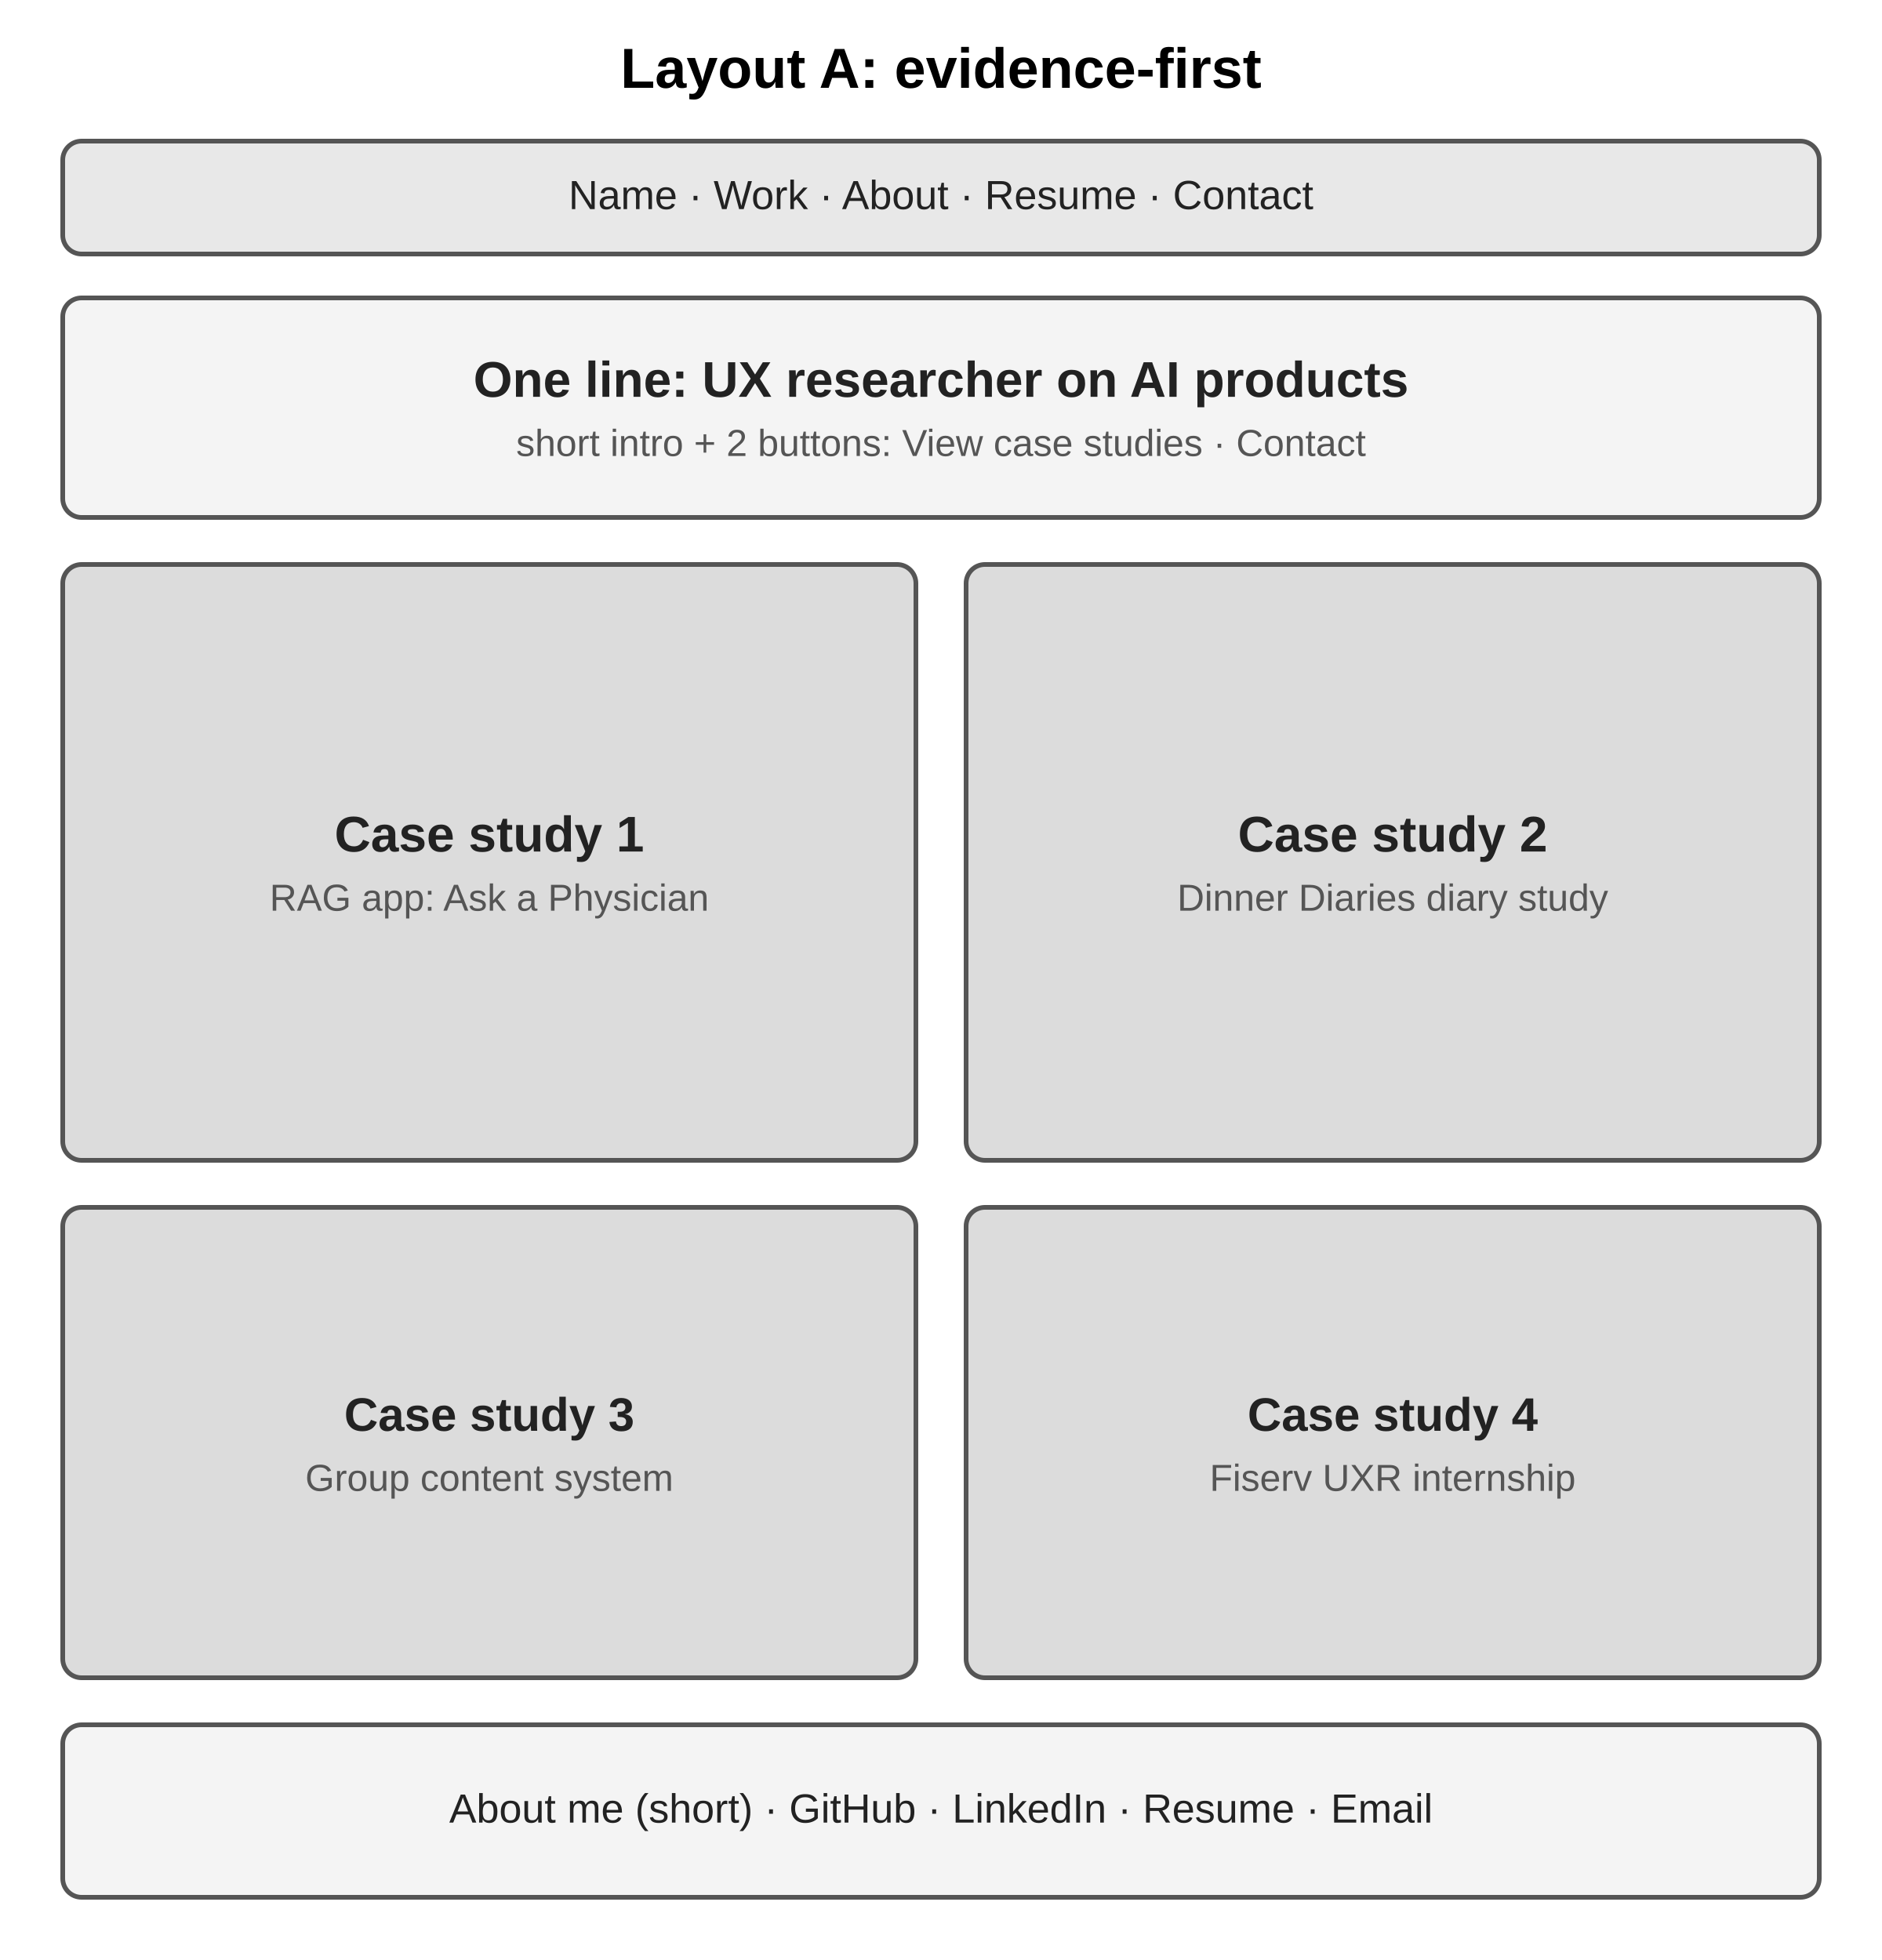
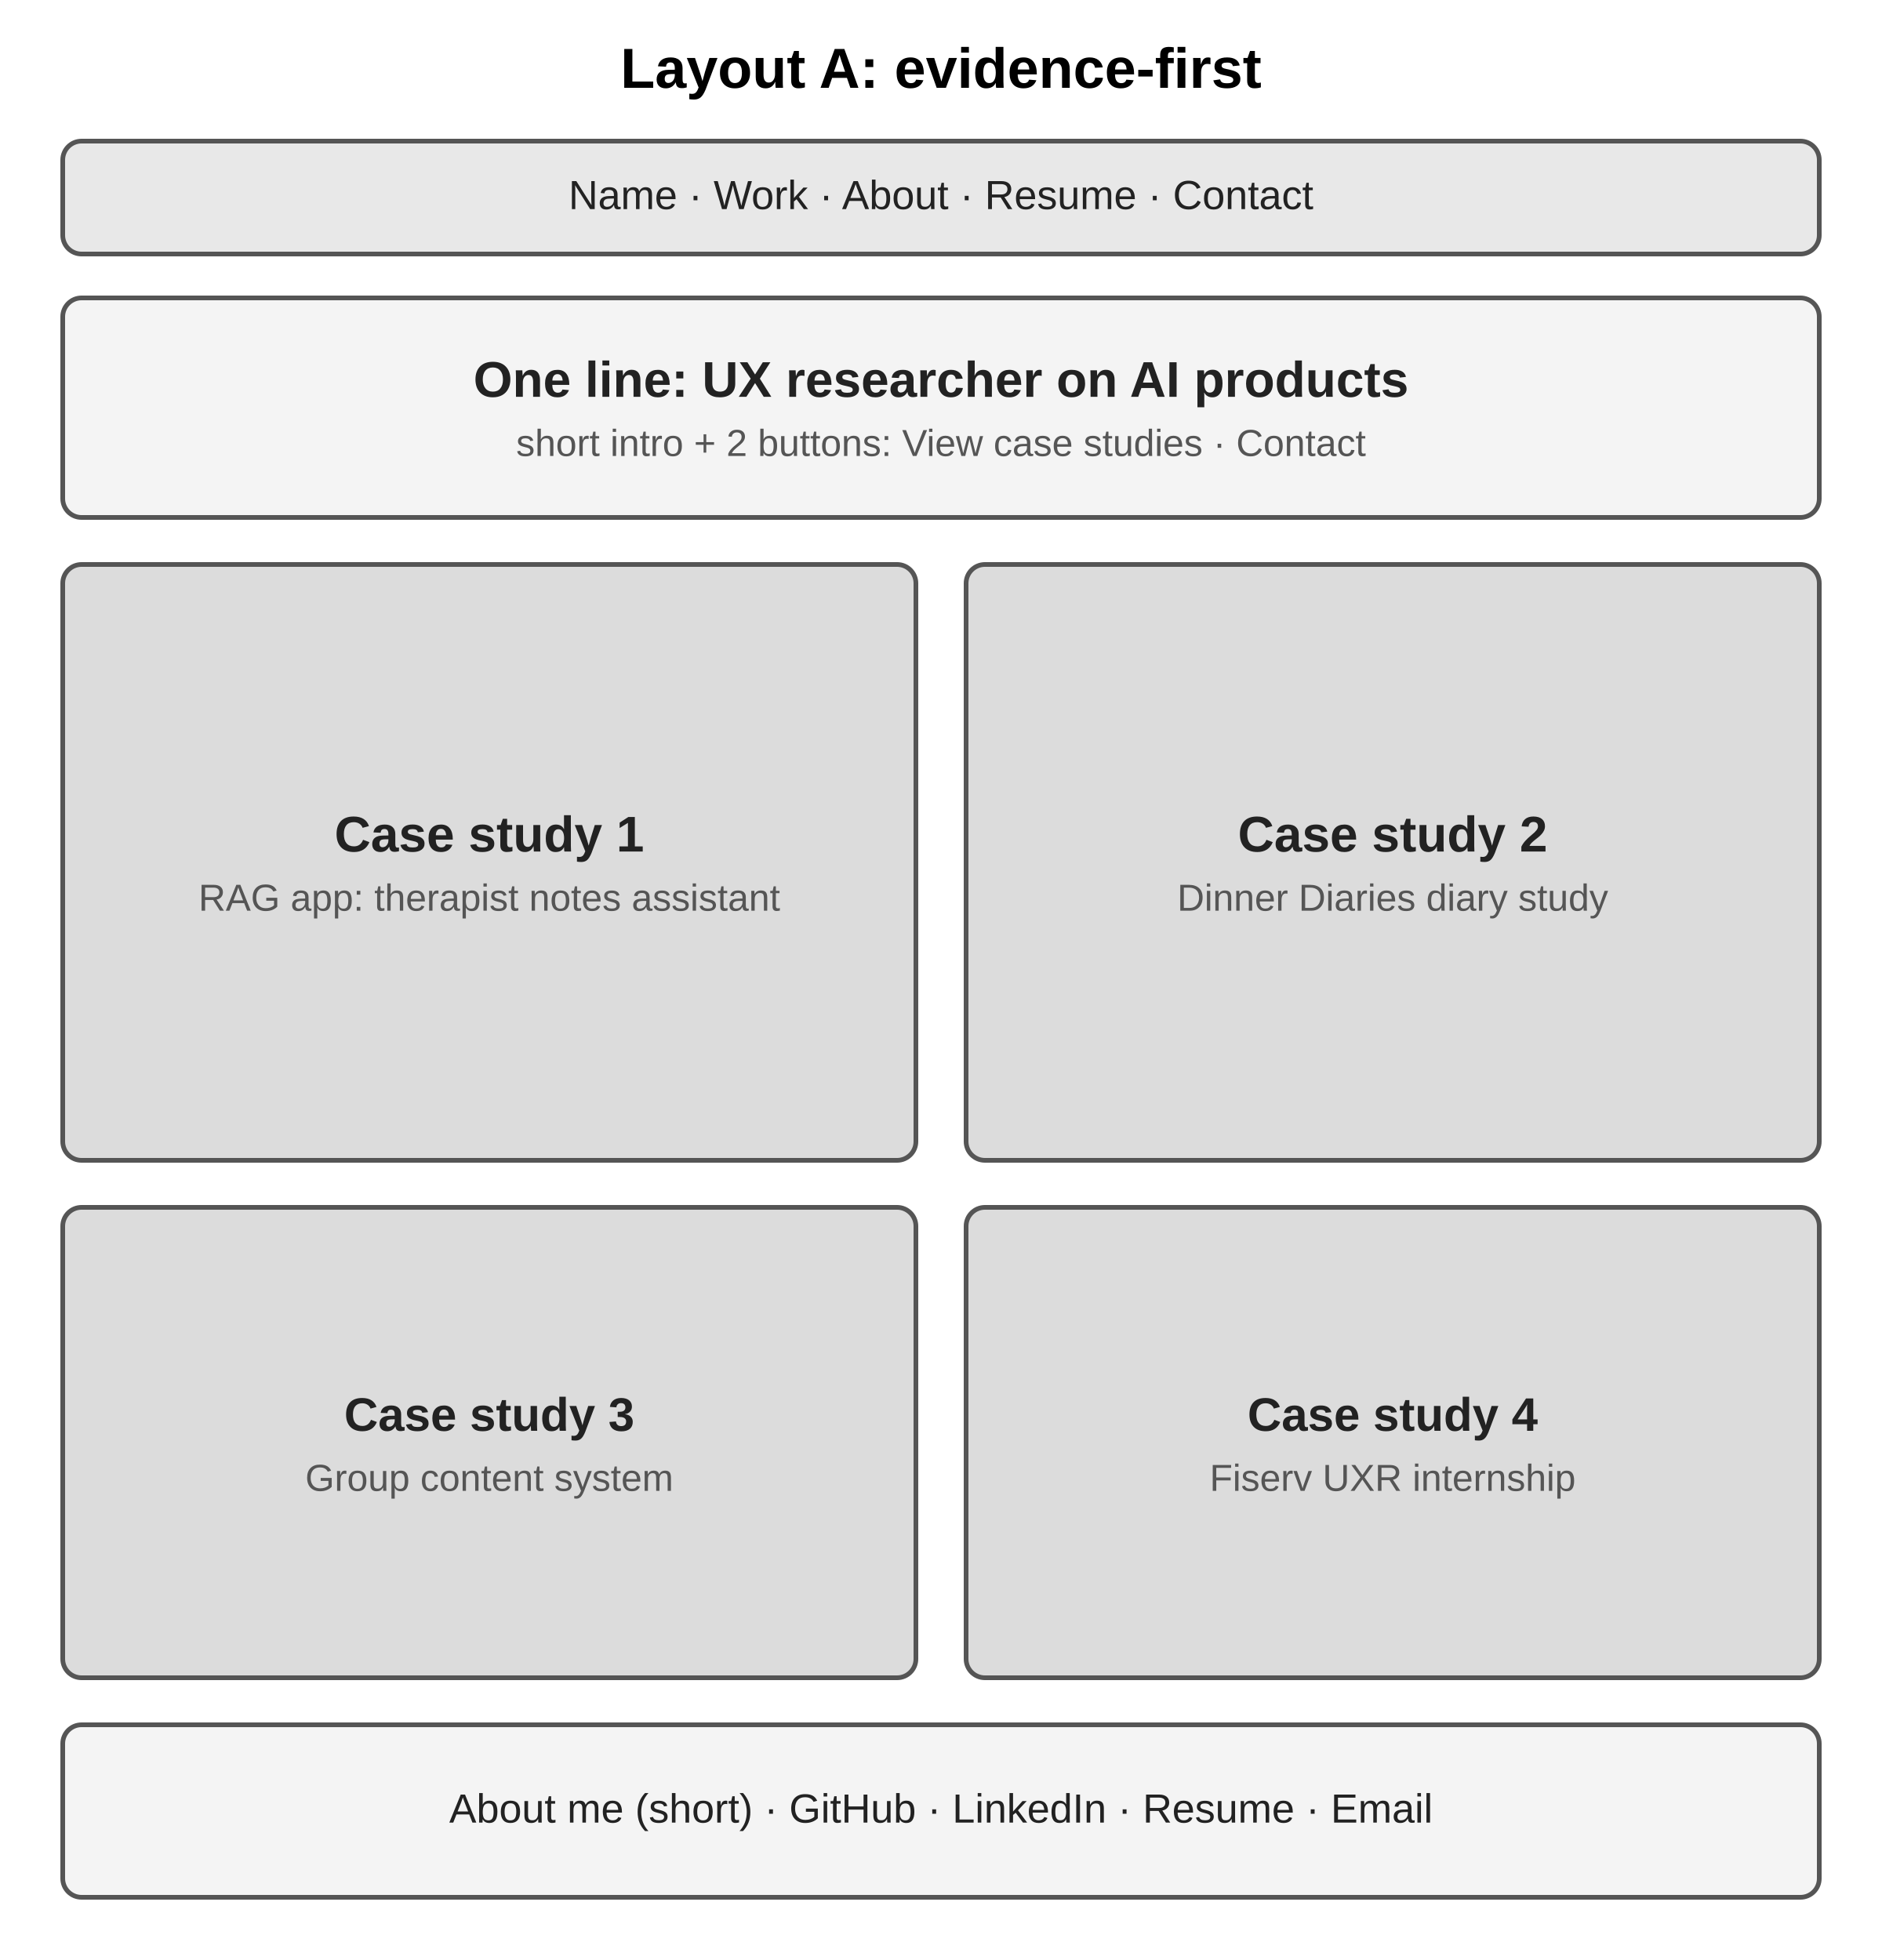
<svg xmlns="http://www.w3.org/2000/svg" width="600" height="625" viewBox="0 0 600 625">
  <rect width="600" height="625" fill="#fff" />
  <text x="300" y="28" text-anchor="middle" font-family="Arial" font-size="18" font-weight="bold">Layout A: evidence-first</text>
  <rect x="20" y="45" width="560" height="36" rx="6" fill="#e8e8e8" stroke="#555" stroke-width="1.5" />
  <text x="300.0" y="63.0" text-anchor="middle" dominant-baseline="middle" font-family="Arial" font-size="13" font-weight="normal" fill="#222">Name · Work · About · Resume · Contact</text>
  <rect x="20" y="95" width="560" height="70" rx="6" fill="#f4f4f4" stroke="#555" stroke-width="1.5" />
  <text x="300.0" y="122.0" text-anchor="middle" dominant-baseline="middle" font-family="Arial" font-size="16" font-weight="bold" fill="#222">One line: UX researcher on AI products</text>
  <text x="300.0" y="142.0" text-anchor="middle" dominant-baseline="middle" font-family="Arial" font-size="12" fill="#555">short intro + 2 buttons: View case studies · Contact</text>
  <rect x="20" y="180" width="272" height="190" rx="6" fill="#dcdcdc" stroke="#555" stroke-width="1.5" />
  <text x="156.0" y="267.0" text-anchor="middle" dominant-baseline="middle" font-family="Arial" font-size="16" font-weight="bold" fill="#222">Case study 1</text>
-   <text x="156.0" y="287.0" text-anchor="middle" dominant-baseline="middle" font-family="Arial" font-size="12" fill="#555">RAG app: Ask a Physician</text>
+   <text x="156.0" y="287.0" text-anchor="middle" dominant-baseline="middle" font-family="Arial" font-size="12" fill="#555">RAG app: therapist notes assistant</text>
  <rect x="308" y="180" width="272" height="190" rx="6" fill="#dcdcdc" stroke="#555" stroke-width="1.5" />
  <text x="444.0" y="267.0" text-anchor="middle" dominant-baseline="middle" font-family="Arial" font-size="16" font-weight="bold" fill="#222">Case study 2</text>
  <text x="444.0" y="287.0" text-anchor="middle" dominant-baseline="middle" font-family="Arial" font-size="12" fill="#555">Dinner Diaries diary study</text>
  <rect x="20" y="385" width="272" height="150" rx="6" fill="#dcdcdc" stroke="#555" stroke-width="1.5" />
  <text x="156.0" y="452.0" text-anchor="middle" dominant-baseline="middle" font-family="Arial" font-size="15" font-weight="bold" fill="#222">Case study 3</text>
  <text x="156.0" y="472.0" text-anchor="middle" dominant-baseline="middle" font-family="Arial" font-size="12" fill="#555">Group content system</text>
  <rect x="308" y="385" width="272" height="150" rx="6" fill="#dcdcdc" stroke="#555" stroke-width="1.5" />
  <text x="444.0" y="452.0" text-anchor="middle" dominant-baseline="middle" font-family="Arial" font-size="15" font-weight="bold" fill="#222">Case study 4</text>
  <text x="444.0" y="472.0" text-anchor="middle" dominant-baseline="middle" font-family="Arial" font-size="12" fill="#555">Fiserv UXR internship</text>
  <rect x="20" y="550" width="560" height="55" rx="6" fill="#f4f4f4" stroke="#555" stroke-width="1.5" />
  <text x="300.0" y="577.5" text-anchor="middle" dominant-baseline="middle" font-family="Arial" font-size="13" font-weight="normal" fill="#222">About me (short) · GitHub · LinkedIn · Resume · Email</text>
</svg>
